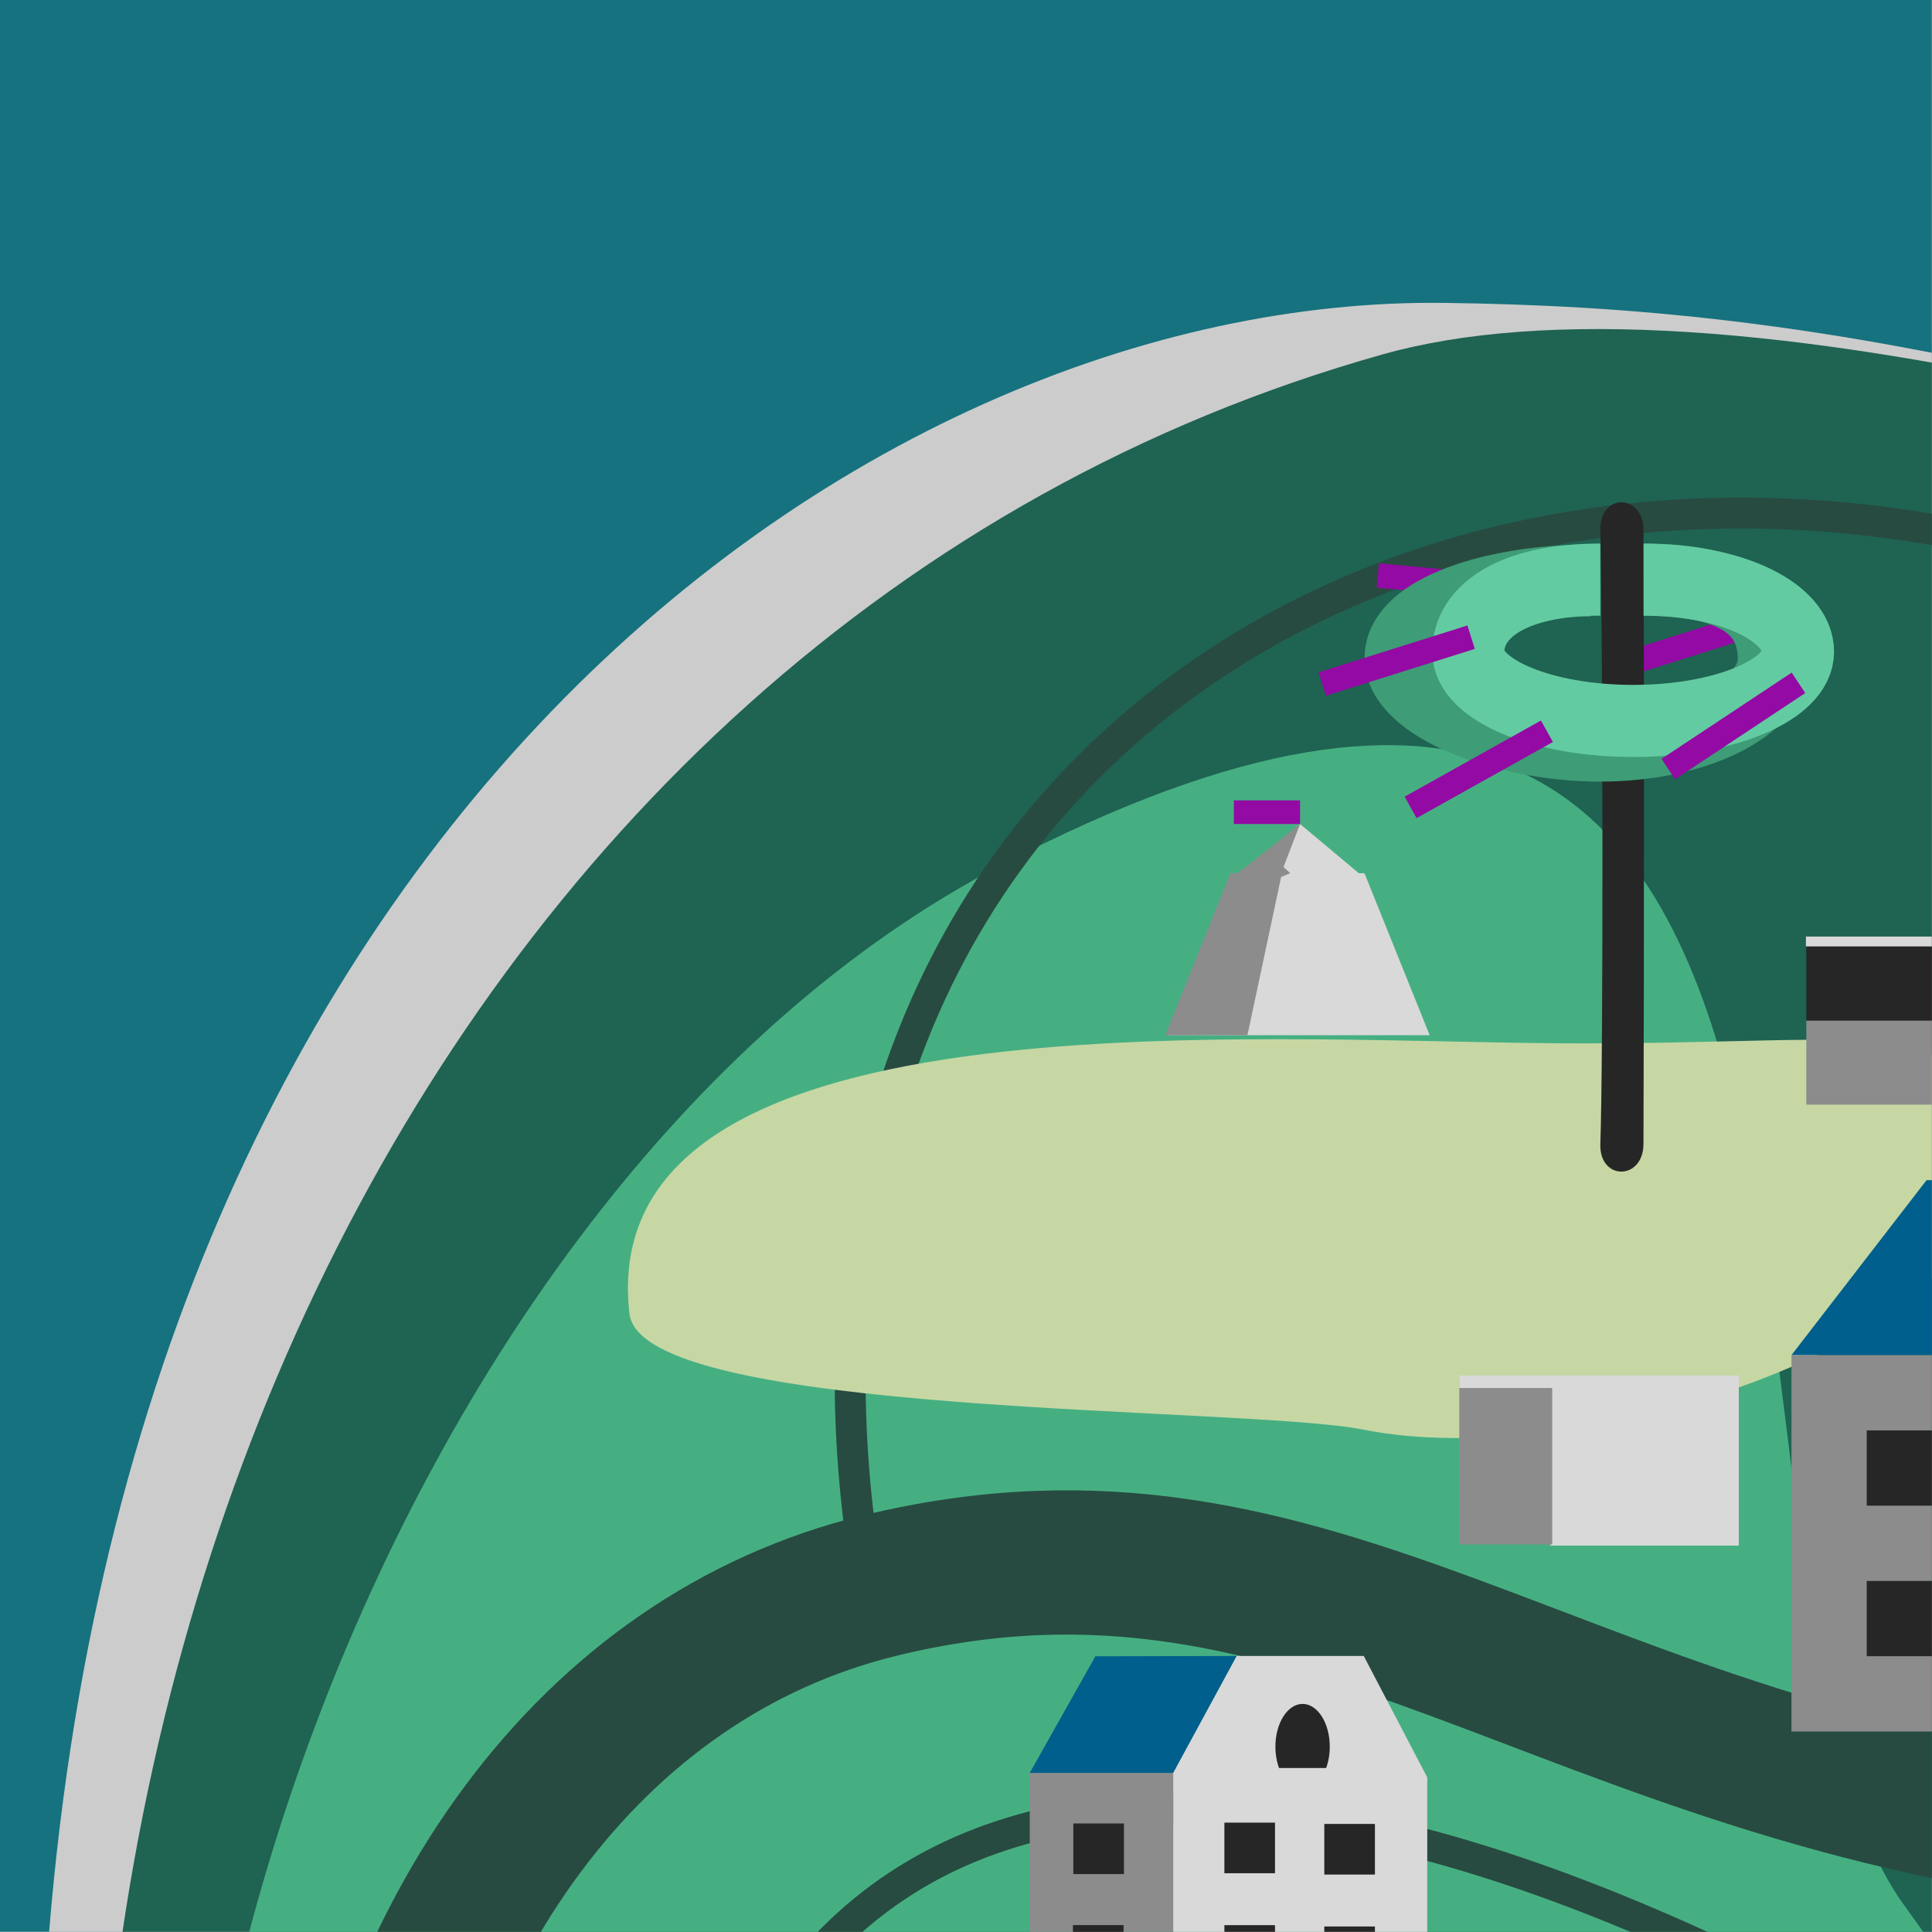
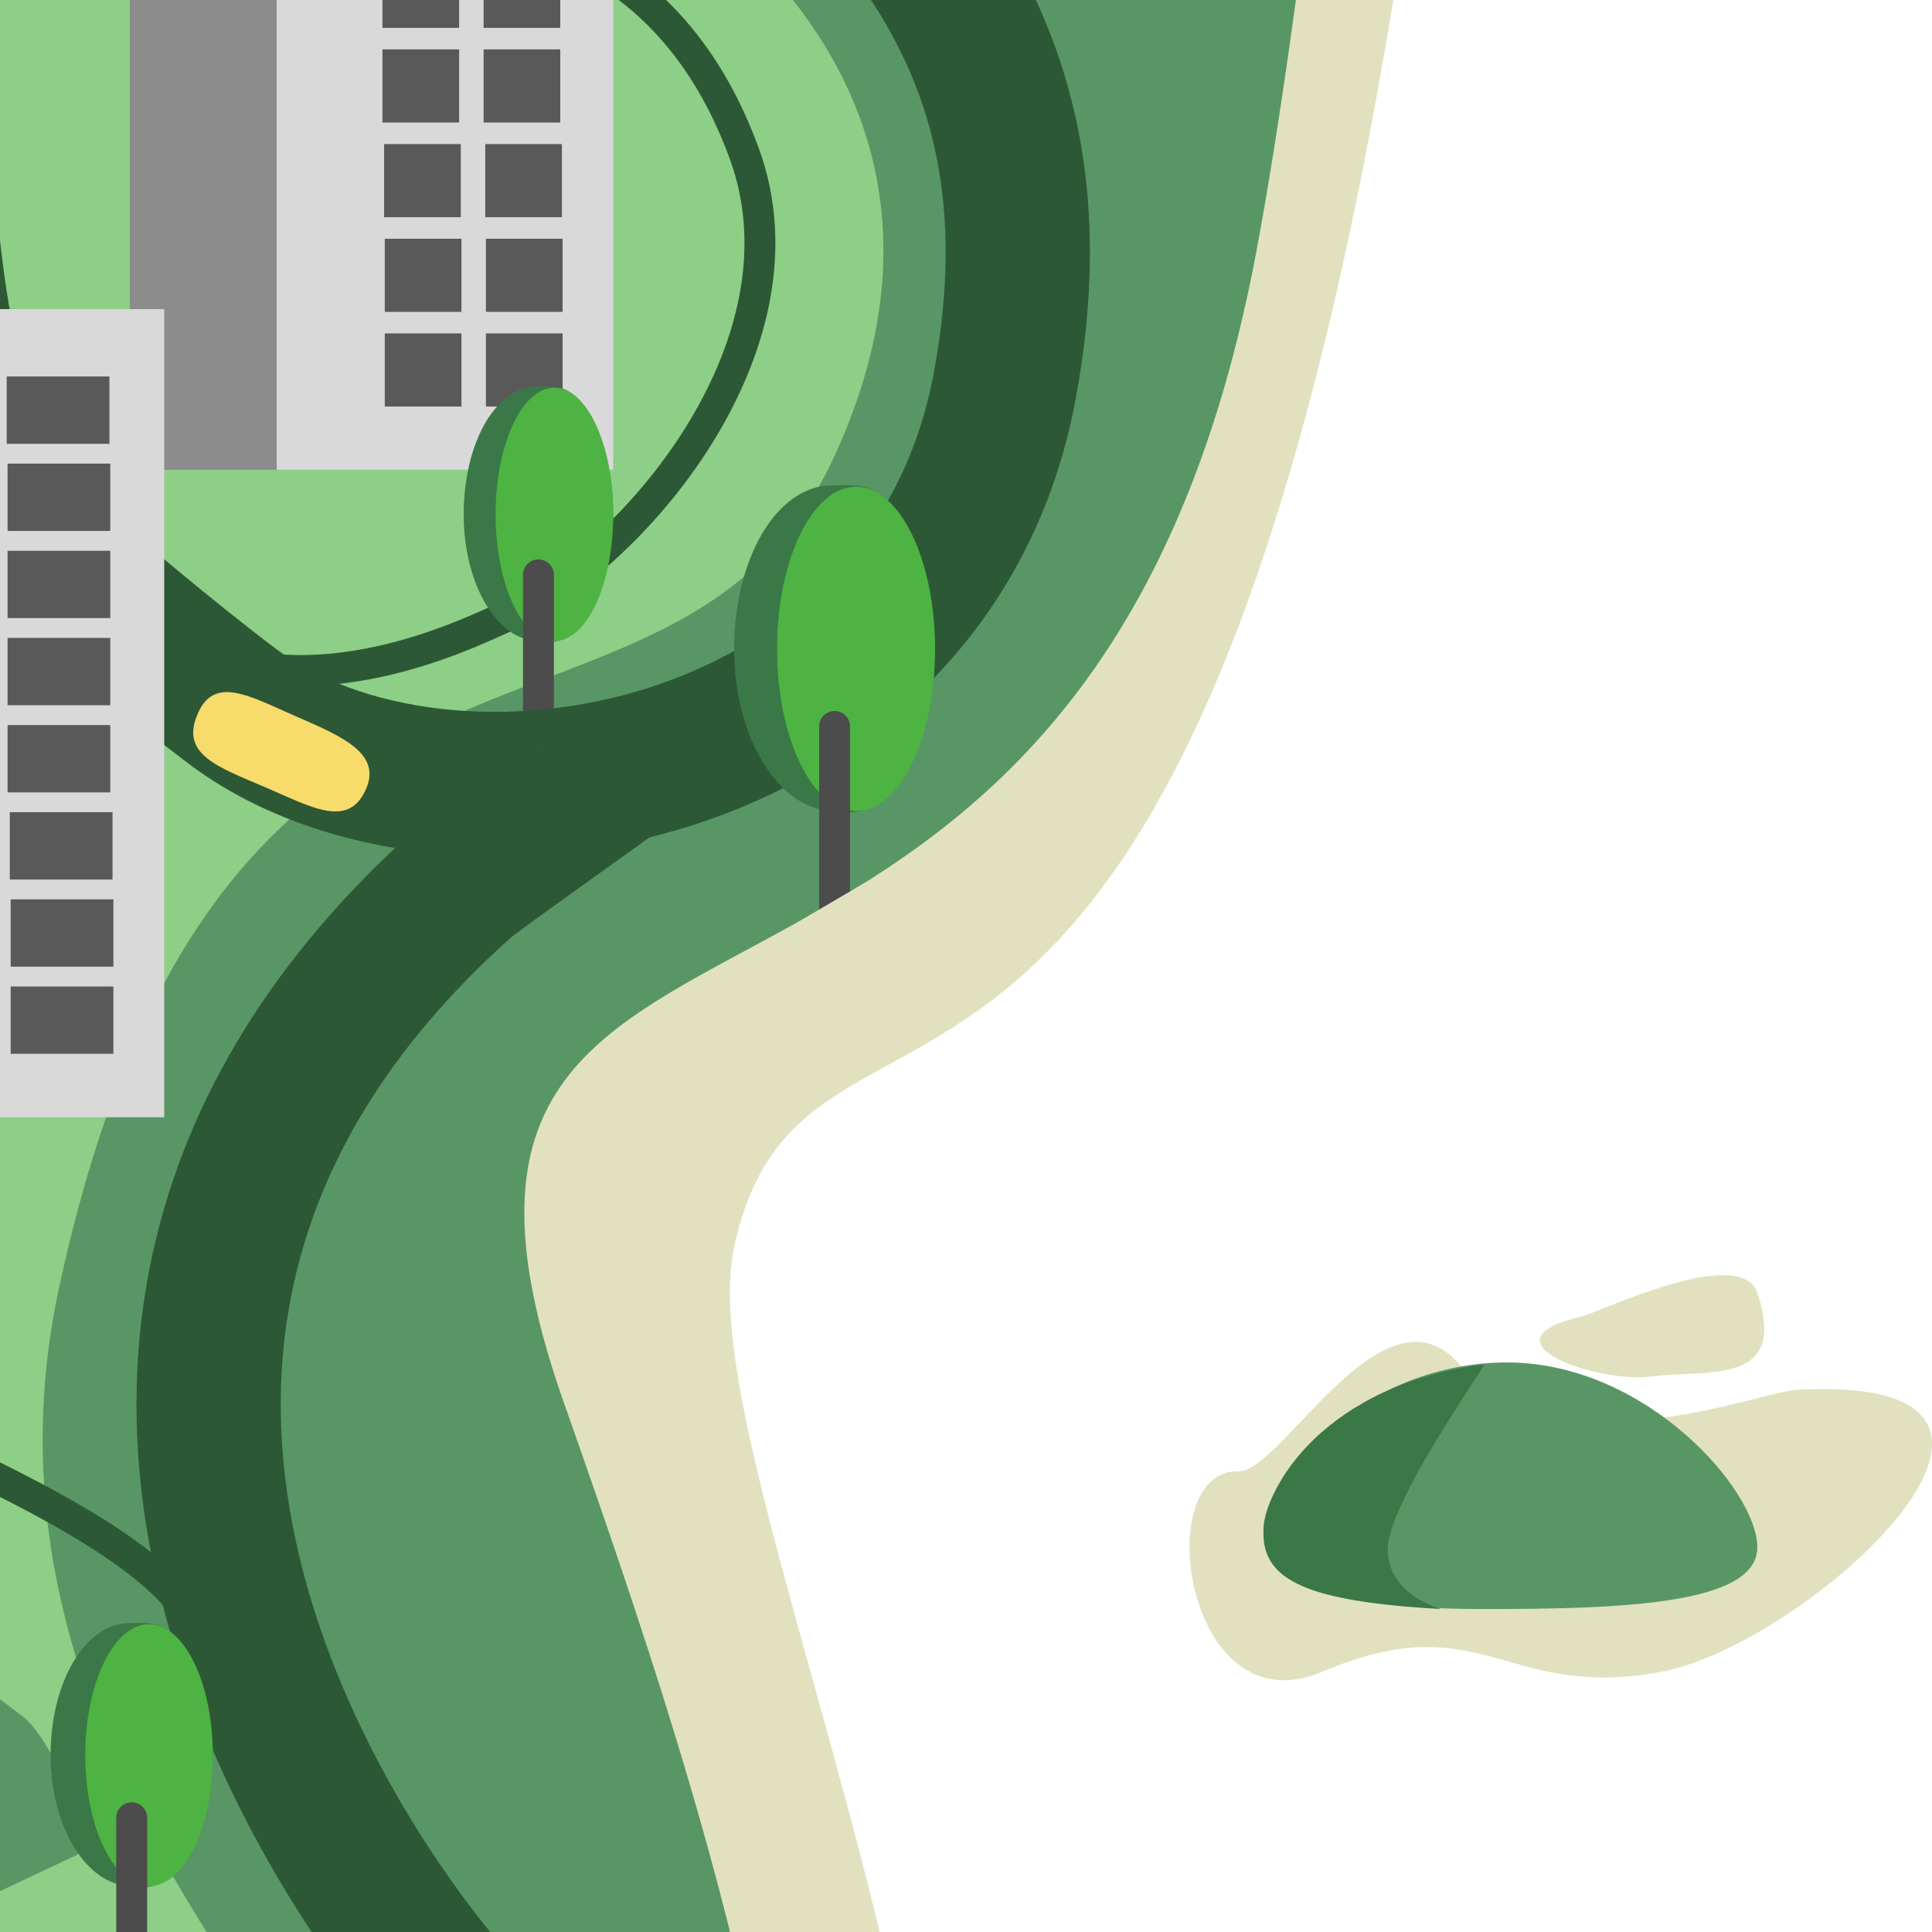
- <svg xmlns="http://www.w3.org/2000/svg" width="100%" height="100%" viewBox="0 0 250 250" version="1.1" xml:space="preserve" style="fill-rule:evenodd;clip-rule:evenodd;stroke-linejoin:round;stroke-miterlimit:1.5;">
-   <rect id="Artboard" x="0" y="0" width="249.983" height="249.978" style="fill:none;" />
+ <svg xmlns="http://www.w3.org/2000/svg" width="250px" height="250px" version="1.1" xml:space="preserve" style="fill-rule:evenodd;clip-rule:evenodd;stroke-linejoin:round;stroke-miterlimit:1.5;">
+   <rect id="Artboard" x="-750" y="-500" width="999.991" height="1000" style="fill:none;" />
  <clipPath id="_clip1">
-     <rect x="0" y="0" width="249.983" height="249.978" />
+     <rect x="-750" y="-500" width="999.991" height="1000" />
  </clipPath>
  <g clip-path="url(#_clip1)">
    <g id="background">
-       <rect x="0" y="0" width="1000" height="1000" style="fill:#16727e;" />
-     </g>
-     <path id="OSTROV" d="M153.69,607.991c-28.375,-53.948 -155.929,-97.021 -148.367,-339.529c4.955,-158.905 105.987,-230.291 181.634,-229.267c45.668,0.619 101.881,7.618 243.003,67.338c99.102,41.937 145.27,52.647 173.947,41.788c70.336,-26.635 78.963,-37.651 117.671,-57.459c35.806,-18.323 72.949,-47.016 100.379,-57.999c82.329,-32.963 224.327,2.481 138.043,160.092c-21.664,39.572 -2.911,119.719 -26.856,288.402c-26.985,190.104 -78.462,135.435 -88.144,180c-6.991,32.18 55.472,144.554 15,220c-52.923,98.656 -196.582,64.399 -243.043,61.506c-69.92,-4.353 -180.86,82.023 -280,50c-213.25,-68.879 -120.598,-265.721 -183.267,-384.872Z" style="fill:#ccc;" />
-     <path id="OSTROV1" d="M178.951,566.685c-48.024,-26.407 -127.757,-54.809 -158.951,-198.614c-30.788,-141.934 33.54,-286.996 158.951,-322.224c41.39,-11.626 127.388,7.489 260.407,62.119c93.411,38.363 136.929,48.16 163.959,38.226c66.296,-24.365 189.473,-97.538 256.767,-103.2c50.286,-4.23 127.727,20.318 95,118.61c-3.151,9.465 -14.638,41.602 -15,56.686c-1.979,82.557 -15.392,249.522 -27.497,314.189c-22.195,118.58 -117.574,69.601 -89.671,148.88c22.785,64.739 54.689,159.058 2.084,210c-83.151,80.524 -181.97,20.892 -207.216,19.367c-65.905,-3.982 -194.503,78.457 -288.037,49.425c-93.534,-29.032 -110.025,-177.146 -107.395,-226.223c2.631,-49.077 -4.685,-145.953 -43.401,-167.241Z" style="fill:#1f6352;" />
-     <path d="M246.27,246.357c-29.98,-41.95 7.899,-199.475 -116.813,-134.367c-77.933,40.687 -123.412,167.934 -99.457,249.367c68.945,234.369 191.807,143.626 195,250c5.38,179.218 2.022,301.109 120,329.559c50.361,12.144 145.249,4.752 181.615,-59.559c19.337,-34.196 99.184,-117.791 173.385,-40c22.48,23.568 59.424,27.035 85,5c66.971,-57.698 -32.426,-108.17 -35,-179.869c-2.734,-76.182 84.568,-62.412 105,-110.131c42.076,-98.265 -164.682,-132.728 -235,-71.869c-91.834,79.48 -288.586,-118.99 -373.73,-238.131Z" style="fill:#46af82;" />
-     <path d="M90.283,365c-19.159,-109.728 26.393,-155.295 118.205,-118.205c67.163,27.132 91.402,66.592 94.889,73.205c16.668,31.601 60.338,37.647 70.205,21.706" style="fill:none;stroke:#274b41;stroke-width:4px;" />
-     <path d="M112.435,205.533c-19.159,-109.728 78.671,-164.704 170.484,-127.614c37.108,14.991 123.453,24.583 178.258,62.392c45.453,31.356 92.262,31.62 93.823,34.579" style="fill:none;stroke:#274b41;stroke-width:4px;" />
+         </g>
+     <path id="OSTROV" d="M-596.31,107.991C-624.685,54.043 -752.239,10.97 -744.677,-231.538C-739.722,-390.443 -638.69,-461.829 -563.043,-460.805C-517.375,-460.186 -461.162,-453.187 -320.04,-393.467C-220.938,-351.53 -174.77,-340.82 -146.093,-351.679C-75.757,-378.314 -67.13,-389.33 -28.422,-409.138C7.384,-427.461 44.527,-456.154 71.957,-467.137C154.286,-500.1 296.284,-464.656 210,-307.045C188.336,-267.473 207.089,-187.326 183.144,-18.643C156.159,171.461 104.682,116.792 95,161.357C88.009,193.537 150.472,305.911 110,381.357C57.077,480.013 -86.582,445.756 -133.043,442.863C-202.963,438.51 -313.903,524.886 -413.043,492.863C-626.293,423.984 -533.641,227.142 -596.31,107.991Z" style="fill:#e2e1bf;" />
+     <g>
+       <path d="M188.629,176.281C202.118,190.809 227.183,180.113 232.653,179.826C272.407,177.739 233.98,212.777 214.995,216.331C194.652,220.138 191.87,207.504 171.091,216.331C153.347,223.869 148.677,190.066 160.272,190.385C165.748,190.536 178.768,165.66 188.629,176.281Z" style="fill:#e2e1bf;" />
+       <path d="M227.4,167.294C225.265,160.901 206.791,169.85 204.859,170.295C190.82,173.528 206.729,179.002 213.614,178.124C220.992,177.182 231.44,179.393 227.4,167.294Z" style="fill:#e2e1bf;" />
+       <path d="M194.992,176.299C212.974,176.299 227.4,192.826 227.4,200.214C227.4,207.601 210.031,208.21 192.049,208.21C174.067,208.21 163.485,205.396 163.485,198.008C163.485,190.62 177.01,176.299 194.992,176.299Z" style="fill:#589765;" />
+       <path d="M192.041,176.556C192.415,176.509 179.573,194.438 179.573,200.472C179.573,206.506 186.568,208.215 186.483,208.21C169.02,207.231 163.485,204.442 163.485,198.408C163.485,192.375 171.54,179.161 192.041,176.556Z" style="fill:#3b7847;" />
+     </g>
+     <path id="OSTROV1" d="M-571.049,66.685C-619.073,40.278 -698.806,11.876 -730,-131.929C-760.788,-273.863 -696.46,-418.925 -571.049,-454.153C-529.659,-465.779 -443.661,-446.664 -310.642,-392.034C-217.231,-353.671 -173.713,-343.874 -146.683,-353.808C-80.387,-378.173 42.79,-451.346 110.084,-457.008C160.37,-461.238 237.811,-436.69 205.084,-338.398C201.933,-328.933 190.446,-296.796 190.084,-281.712C188.105,-199.155 174.692,-32.19 162.587,32.477C140.392,151.057 45.013,102.078 72.916,181.357C95.701,246.096 127.605,340.415 75,391.357C-8.151,471.881 -106.97,412.249 -132.216,410.724C-198.121,406.742 -326.719,489.181 -420.253,460.149C-513.787,431.117 -530.278,283.003 -527.648,233.926C-525.017,184.849 -532.333,87.973 -571.049,66.685Z" style="fill:#589765;" />
+     <path d="M-496.095,-253.472C-526.075,-295.422 -488.196,-452.947 -612.908,-387.839C-690.841,-347.152 -742.123,-212.199 -718.168,-130.766C-649.223,103.603 -520.558,5.153 -517.365,111.528C-511.985,290.746 -515.343,412.637 -397.365,441.087C-347.004,453.231 -255.758,442.058 -219.392,377.748C-200.055,343.552 -121.566,271.669 -47.365,349.46C-24.885,373.028 11.478,382.035 37.055,360C65.287,335.677 59.653,295.206 44.345,275C21.902,245.375 -1.766,210.258 7.635,166.659C28.818,68.426 87.367,104.15 108.066,58.83C152.476,-38.403 -52.047,-76.2 -122.365,-15.341C-214.199,64.139 -410.951,-134.331 -496.095,-253.472Z" style="fill:#8dcf86;" />
+     <g id="pole">
+         </g>
+     <g id="kere">
+         </g>
+     <g>
+       <g>
+         <g id="strom">
+                 </g>
+         <g id="strom1">
+                 </g>
+         <g id="strom2">
+                 </g>
+         <g id="strom3">
+                 </g>
+         <g id="strom4">
+                 </g>
+         <g id="strom5">
+                 </g>
+         <g id="strom6">
+                 </g>
+         <g id="strom7">
+                 </g>
+         <g id="strom8">
+                 </g>
+         <g id="strom9">
+                 </g>
+         <g id="strom10">
+                 </g>
+         <g id="strom11">
+                 </g>
+         <g id="strom12">
+                 </g>
+         <g id="strom13">
+                 </g>
+         <g id="strom14">
+                 </g>
+       </g>
+     </g>
+     <g id="male-cesty">
+       <path d="M-63.835,112.502C-106.873,166.551 8.553,182.375 25,209.569" style="fill:none;stroke:#2d5836;stroke-width:4px;" />
+       <path d="M-78.306,341.432C-81.648,296.477 -5.819,241.971 50,259.775" style="fill:none;stroke:#2d5836;stroke-width:4px;stroke-linecap:round;" />
+       <g id="les">
+             </g>
+       <path d="M-60,-218.123C-39.52,-186.585 -48.852,-158.853 -60,-143.371C-83.098,-111.292 -130.545,-117.281 -145,-125.319C-171.597,-140.109 -231.713,-167.428 -236.176,-115.814C-238.994,-83.228 -162.185,-76.529 -145,-63.178C-113.934,-39.042 -120.083,-6.1 -120,-5C-116.024,47.767 -269.245,93.416 -304.521,-70" style="fill:none;stroke:#2d5836;stroke-width:4px;stroke-linecap:round;" />
+       <path d="M16.883,-6.809C18.727,-3.47 78.395,-29.613 96.356,20C105.294,44.686 82.013,72.319 65,80C54.216,84.869 -9.029,115.417 -2.806,-10" style="fill:none;stroke:#2d5836;stroke-width:4px;stroke-linecap:round;" />
+     </g>
+     <g id="hory">
+         </g>
+     <g id="ker">
+         </g>
+     <g id="ker1">
+         </g>
+     <g id="ker2">
+         </g>
+     <g id="strom15">
+         </g>
+     <g id="strom16">
+         </g>
+     <g id="ker3">
+         </g>
    <g id="cesty-velke">
-       <path d="M403.011,212.619c-6,8.999 -21.222,35.867 -127.605,24.934c-73.676,-7.572 -104.488,-46.336 -161.633,-32.36c-74.666,18.26 -101.994,141.37 -18.773,251.164c30.287,39.958 144.553,117.69 201.24,120" style="fill:none;stroke:#274b41;stroke-width:18.67px;stroke-linecap:round;" />
-     </g>
+       <path d="M-440,403.931C-391.483,466.404 -297.875,452.83 -255,415C-210.321,375.578 -205.249,327.389 -160,320C-125.771,314.41 -100.083,323.836 -77.361,351.143C25.776,475.088 121.472,321.244 59.996,260.213C53.488,253.752 -10.887,177.575 60,114.259C61.597,112.833 78.263,101.125 80,99.713" style="fill:none;stroke:#2d5836;stroke-width:18.67px;stroke-linecap:round;" />
+       <path d="M-290,157.586C-298.648,154.653 -329.983,146.357 -329.983,146.357C-329.983,146.357 -325.565,133.815 -327.976,121.357C-330.787,106.833 -340.46,92.034 -339.983,91.357C-332.086,80.163 -301.319,44.992 -295,36.948C-172.732,-118.705 -37.596,40.308 30.017,91.357C57.806,112.338 120.358,101.557 130,50C147.845,-45.425 19.733,-37.56 10.017,-148.643C1.808,-242.495 59.765,-286.785 120.017,-298.643C246.517,-323.538 200.386,-459.931 92.374,-436.691C36.476,-424.664 -10.448,-356.123 -22.808,-263.386C-33.524,-182.978 -144.706,-237.44 -142.185,-272.312" style="fill:none;stroke:#2d5836;stroke-width:18.67px;stroke-linecap:round;" />
+     </g>
+     <g id="strom17">
+         </g>
+     <g id="strom18">
+         </g>
+     <g id="strom19">
+         </g>
+     <g id="strom20">
+       <g>
+         <path d="M107.577,62.802C109.862,62.766 111.741,62.607 113.395,63.687C118.279,66.875 120.99,75.317 120.99,83.967C120.99,93.144 117.536,103.39 111.629,104.873C109.741,105.348 109.483,104.947 107.995,104.947C100.823,104.947 95,95.546 95,83.967C95,72.388 100.407,62.916 107.577,62.802Z" style="fill:#3b7847;" />
+         <ellipse cx="110.771" cy="83.967" rx="10.219" ry="20.98" style="fill:#4db343;" />
+       </g>
+       <path d="M107.995,94L107.995,120" style="fill:none;stroke:#4c4c4c;stroke-width:4px;stroke-linecap:round;" />
+     </g>
+     <path d="M111.885,114.241L103.117,119.387L106.267,125L115,120.128L111.885,114.241Z" style="fill:#e2e1bf;" />
+     <g id="stromy">
+         </g>
    <g id="namesti">
-       <path id="namesti1" d="M256.452,152.46c0.311,-23.052 -10.996,-17.13 -55,-17.46c-40.099,-0.301 -124.804,-6.732 -120,35c1.55,13.462 79.727,11.924 95,15c27.428,5.524 79.707,-10.827 80,-32.54Z" style="fill:#c6d7a4;" />
-       <g>
-         <rect x="200.605" y="178.244" width="24.395" height="21.756" style="fill:#d9d9d9;" />
-         <rect x="188.828" y="178.287" width="12.025" height="21.567" style="fill:#8c8c8c;" />
-         <rect x="188.828" y="177.995" width="36.172" height="1.608" style="fill:#d9d9d9;" />
-       </g>
-       <g id="satn">
-         <path d="M175.828,112.991l0.733,-0l8.439,20.965l-33.754,-0l8.438,-20.965l0.947,-0l7.598,-6.366l7.599,6.366Z" style="fill:#d9d9d9;" />
-         <path d="M166.082,112.2l0.878,0.791l-1.182,0.482l-4.36,20.483l-10.644,-0l8.439,-20.965l0.947,-0l8.069,-6.366l-2.147,5.575Z" style="fill:#8c8c8c;" />
-         <rect x="159.655" y="103.568" width="8.575" height="3.057" style="fill:#940aa4;" />
-       </g>
-       <g id="stanek">
-         <rect x="233.733" y="132.022" width="24.146" height="10.921" style="fill:#8c8c8c;" />
-         <rect x="233.733" y="121.187" width="24.146" height="10.878" style="fill:#262626;" />
-         <rect x="233.685" y="121.187" width="36.267" height="1.281" style="fill:#d9d9d9;" />
-       </g>
-       <g id="majka">
-         <path d="M230.498,77.935l-19.271,6.069l0.954,3.031l19.271,-6.069l-0.954,-3.031Z" style="fill:#940aa4;" />
-         <path d="M212.665,68.586c-0.025,-4.764 -5.685,-4.799 -5.581,0c0.337,15.41 0.392,68.459 0,79.431c-0.17,4.787 5.564,4.779 5.581,0c0.09,-24.577 0.078,-64.537 -0,-79.431Z" style="fill:#262626;" />
-         <path d="M198.554,74.772l-20.115,-1.885l-0.297,3.164l20.116,1.884l0.296,-3.163Z" style="fill:#940aa4;" />
-         <path d="M212.728,75c12.424,0 16.808,4.156 16.808,10.315c-0,6.16 -10.087,11.16 -22.51,11.16c-12.424,0 -25.788,-5.172 -25.788,-11.331c-0,-6.159 12.179,-10.022 24.602,-10.022" style="fill:none;stroke:#3e9c76;stroke-width:9.33px;" />
-         <path d="M212.676,75.01c11.773,0 19.988,4.372 19.988,9.318c-0,4.946 -9.559,8.962 -21.332,8.962c-11.774,-0 -21.332,-4.016 -21.332,-8.962c-0,-4.946 5.307,-9.328 17.081,-9.328" style="fill:none;stroke:#63cba1;stroke-width:9.33px;" />
-         <path d="M189.882,80.935l-19.27,6.069l0.954,3.031l19.271,-6.069l-0.955,-3.031Z" style="fill:#940aa4;" />
-         <path d="M231.842,87.035l-16.842,11.159l1.755,2.649l16.842,-11.16l-1.755,-2.648Z" style="fill:#940aa4;" />
-         <path d="M199.395,93.237l-17.639,9.851l1.549,2.774l17.64,-9.85l-1.55,-2.775Z" style="fill:#940aa4;" />
-       </g>
-     </g>
+         </g>
+     <g id="smrky">
+         </g>
+     <g id="listnace">
+         </g>
    <g id="lanoka">
-       <g id="dum-lanoka">
-         <path d="M231.815,175.352l29.222,0l19.481,-22.64l-31.225,-0l-17.478,22.64Z" style="fill:#005f8c;" />
-         <rect x="231.815" y="175.352" width="29.222" height="48.704" style="fill:#8c8c8c;" />
-         <rect x="241.555" y="204.575" width="9.741" height="9.741" style="fill:#262626;" />
-         <rect x="241.555" y="185.093" width="9.741" height="9.741" style="fill:#262626;" />
-       </g>
-       <g id="D8">
-             </g>
-     </g>
+         </g>
+     <g id="strom21">
+         </g>
    <g id="satelit">
        </g>
    <g id="domky">
      <g id="D1">
-         <rect x="133.25" y="229.416" width="18.568" height="32.453" style="fill:#8c8c8c;" />
-         <path d="M133.25,229.416l18.568,-0l8.217,-15.135l-18.298,0.044l-8.487,15.091Z" style="fill:#005f8c;" />
-         <path d="M176.469,214.281l8.217,15.719l-0,31.869l-32.868,-0l-0,-32.453l8.217,-15.135l16.434,0Z" style="fill:#d9d9d9;" />
-         <rect x="138.838" y="249.106" width="6.55" height="12.763" style="fill:#262626;" />
-         <rect x="171.365" y="236.016" width="6.55" height="6.55" style="fill:#262626;" />
-         <rect x="171.365" y="249.285" width="6.55" height="6.55" style="fill:#262626;" />
-         <rect x="158.435" y="235.846" width="6.55" height="6.55" style="fill:#262626;" />
-         <path d="M171.601,228.783c0.309,-0.841 0.471,-1.794 0.471,-2.765c0,-3.053 -1.576,-5.532 -3.518,-5.532c-1.941,0 -3.517,2.479 -3.517,5.532c-0,0.971 0.162,1.924 0.471,2.765l6.093,0Z" style="fill:#262626;" />
-         <rect x="158.435" y="249.116" width="6.55" height="6.55" style="fill:#262626;" />
-         <rect x="138.888" y="235.956" width="6.55" height="6.55" style="fill:#262626;" />
-       </g>
+             </g>
      <g id="D7">
            </g>
      <g id="D71">
            </g>
      <g id="D72">
            </g>
      <g id="D73">
            </g>
      <g id="D74">
            </g>
      <g id="D75">
            </g>
+       <g id="D76">
+             </g>
+       <g id="D77">
+             </g>
+       <g id="D78">
+             </g>
+       <g id="D79">
+             </g>
+       <g id="D710">
+             </g>
+       <g id="D711">
+             </g>
+       <g id="D712">
+             </g>
+       <g id="D713">
+             </g>
+       <g id="D714">
+             </g>
+       <g id="D715">
+             </g>
+       <g id="D716">
+             </g>
      <g id="D2">
            </g>
      <g id="D21">
            </g>
      <g id="D10">
            </g>
      <g id="D101">
            </g>
      <g id="D102">
            </g>
      <g id="D01">
            </g>
    </g>
+     <g id="strom22">
+         </g>
+     <g id="strom23">
+         </g>
    <g id="staba">
+       <path d="M18.29,-2L18.29,-117" style="fill:none;stroke:#000;stroke-width:4px;stroke-linecap:round;" />
+       <path d="M-48.71,-91.355L-48.71,-2L21.29,-2L21.29,-91.355L-48.71,-91.355ZM-20.71,-27L-41.71,-27L-41.71,-7L-20.71,-7L-20.71,-27ZM14.29,-27L-6.71,-27L-6.71,-7L14.29,-7L14.29,-27ZM-20.71,-57L-41.71,-57L-41.71,-37L-20.71,-37L-20.71,-57ZM14.29,-57L-6.71,-57L-6.71,-37L14.29,-37L14.29,-57ZM-20.71,-86.355L-41.71,-86.355L-41.71,-66.355L-20.71,-66.355L-20.71,-86.355ZM14.29,-86.355L-6.71,-86.355L-6.71,-66.355L14.29,-66.355L14.29,-86.355Z" style="fill:#737373;" />
+       <path d="M-28.71,-89.355L-28.71,-0L21.29,-0L21.29,-89.355L-28.71,-89.355ZM-8.71,-25L-23.71,-25L-23.71,-5L-8.71,-5L-8.71,-25ZM16.29,-25L1.29,-25L1.29,-5L16.29,-5L16.29,-25ZM-8.71,-55L-23.71,-55L-23.71,-35L-8.71,-35L-8.71,-55ZM16.29,-55L1.29,-55L1.29,-35L16.29,-35L16.29,-55ZM-8.71,-84.355L-23.71,-84.355L-23.71,-64.355L-8.71,-64.355L-8.71,-84.355ZM16.29,-84.355L1.29,-84.355L1.29,-64.355L16.29,-64.355L16.29,-84.355Z" style="fill:#d9d9d9;" />
+     </g>
+     <g id="chladici-vez">
        </g>
    <g id="D22">
        </g>
    <g id="D5">
        </g>
    <g id="TOVANA">
        </g>
+     <g id="strom24">
+         </g>
+     <g id="strom25">
+         </g>
    <g id="panelaky">
-         </g>
+       <g id="D6">
+         <path d="M79.348,60.781L79.348,-55L35.8,-43.379L35.8,60.781L79.348,60.781Z" style="fill:#d9d9d9;" />
+         <path d="M35.8,60.781L35.8,-43.379L16.801,-43.379L16.801,60.781L35.8,60.781Z" style="fill:#8c8c8c;" />
+         <path d="M72.714,28.106L72.714,18.642L62.794,18.642L62.794,28.106L72.714,28.106Z" style="fill:#595959;" />
+         <path d="M59.627,28.106L59.627,18.642L49.706,18.642L49.706,28.106L59.627,28.106Z" style="fill:#595959;" />
+         <path d="M72.798,40.356L72.798,30.892L62.878,30.892L62.878,40.356L72.798,40.356Z" style="fill:#595959;" />
+         <path d="M59.71,40.356L59.71,30.892L49.79,30.892L49.79,40.356L59.71,40.356Z" style="fill:#595959;" />
+         <path d="M72.798,52.606L72.798,43.142L62.878,43.142L62.878,52.606L72.798,52.606Z" style="fill:#595959;" />
+         <path d="M59.71,52.606L59.71,43.142L49.79,43.142L49.79,52.606L59.71,52.606Z" style="fill:#595959;" />
+         <path d="M72.497,3.606L72.497,-5.859L62.577,-5.859L62.577,3.606L72.497,3.606Z" style="fill:#595959;" />
+         <path d="M59.409,3.606L59.409,-5.859L49.489,-5.859L49.489,3.606L59.409,3.606Z" style="fill:#595959;" />
+         <path d="M72.497,15.856L72.497,6.391L62.577,6.391L62.577,15.856L72.497,15.856Z" style="fill:#595959;" />
+         <path d="M59.409,15.856L59.409,6.391L49.489,6.391L49.489,15.856L59.409,15.856Z" style="fill:#595959;" />
+       </g>
+       <g id="D3">
+         <path d="M21.25,144.57L21.25,40L-22.47,40L-22.47,144.57L21.25,144.57Z" style="fill:#d9d9d9;" />
+         <path d="M14.159,57.429L14.159,48.716L0.867,48.716L0.867,57.429L14.159,57.429Z" style="fill:#595959;" />
+         <path d="M14.562,113.811L14.562,105.098L1.27,105.098L1.27,113.811L14.562,113.811Z" style="fill:#595959;" />
+         <path d="M14.271,68.705L14.271,59.993L0.979,59.993L0.979,68.705L14.271,68.705Z" style="fill:#595959;" />
+         <path d="M14.674,125.087L14.674,116.375L1.382,116.375L1.382,125.087L14.674,125.087Z" style="fill:#595959;" />
+         <path d="M14.271,79.981L14.271,71.269L0.979,71.269L0.979,79.981L14.271,79.981Z" style="fill:#595959;" />
+         <path d="M14.674,136.363L14.674,127.651L1.382,127.651L1.382,136.363L14.674,136.363Z" style="fill:#595959;" />
+         <path d="M14.271,91.258L14.271,82.546L0.979,82.546L0.979,91.258L14.271,91.258Z" style="fill:#595959;" />
+         <path d="M14.271,102.534L14.271,93.822L0.979,93.822L0.979,102.534L14.271,102.534Z" style="fill:#595959;" />
+       </g>
+       <g id="D9">
+             </g>
+       <g id="D91">
+             </g>
+       <g id="D92">
+             </g>
+       <g id="D93">
+             </g>
+       <g id="D717">
+             </g>
+     </g>
+     <g id="strom26">
+       <g>
+         <path d="M69.363,50.023C71.064,49.995 72.463,49.871 73.694,50.714C77.33,53.204 79.348,59.797 79.348,66.553C79.348,73.721 76.777,81.723 72.38,82.882C70.974,83.252 70.782,82.939 69.674,82.939C64.335,82.939 60,75.597 60,66.553C60,57.51 64.025,50.112 69.363,50.023Z" style="fill:#3b7847;" />
+         <ellipse cx="71.74" cy="66.553" rx="7.608" ry="16.386" style="fill:#4db343;" />
+       </g>
+       <path d="M69.674,74.389L69.674,94.696" style="fill:none;stroke:#4c4c4c;stroke-width:4px;stroke-linecap:round;" />
+     </g>
+     <g id="strom27">
+         </g>
+     <path d="M73.124,91.527L66.158,92.197L66.555,96.927L73.52,96.256L73.124,91.527Z" style="fill:#2d5836;" />
    <g id="letiste">
        </g>
-     <g id="letadlo">
-         </g>
-     <g id="letadlo1">
+     <g id="strom28">
+         </g>
+     <g id="strom29">
        </g>
    <g id="tunel-s-vlakem">
-         </g>
+       <path d="M-30,196.985L-60,197.252L-13.064,242.987C-9.843,245.492 -5.845,249.29 -3.617,246.424L10,240C12.228,237.135 6.304,224.727 3.083,222.222L-30,196.985Z" style="fill:#589765;" />
+       <path d="M-60,197.252L-60,210C-61.228,211.579 -49.58,219.595 -46.715,221.822L-18.687,238.618C-15.821,240.846 -7.155,247.772 -5.927,246.193L-4.723,243.191C-3.496,241.612 -6.923,229.402 -9.788,227.174L-60,197.252Z" style="fill:#3b7847;" />
+     </g>
+     <g id="strom30">
+       <g>
+         <path d="M16.706,210.024C18.55,209.994 20.068,209.866 21.404,210.738C25.348,213.313 27.538,220.131 27.538,227.117C27.538,234.529 24.748,242.803 19.978,244.001C18.453,244.384 18.244,244.06 17.043,244.06C11.251,244.06 6.548,236.468 6.548,227.117C6.548,217.766 10.915,210.116 16.706,210.024Z" style="fill:#3b7847;" />
+         <ellipse cx="19.285" cy="227.117" rx="8.253" ry="16.944" style="fill:#4db343;" />
+       </g>
+       <path d="M17.043,235.22L17.043,256.218" style="fill:none;stroke:#4c4c4c;stroke-width:4px;stroke-linecap:round;" />
+     </g>
    <g id="hrad">
        </g>
    <g id="auta">
+       <path d="M38.413,92.746C44.456,95.353 49.326,97.553 47.381,102.061C45.152,107.226 40.494,104.535 34.452,101.927C28.409,99.32 23.39,97.725 25.484,92.612C27.606,87.178 32.371,90.138 38.413,92.746Z" style="fill:#f7db6b;" />
+     </g>
+     <g id="majak">
+         </g>
+     <g id="vetrna-elektr">
+         </g>
+     <g id="osrov-pokladu">
        </g>
  </g>
-   <g id="fial">
-     </g>
</svg>
